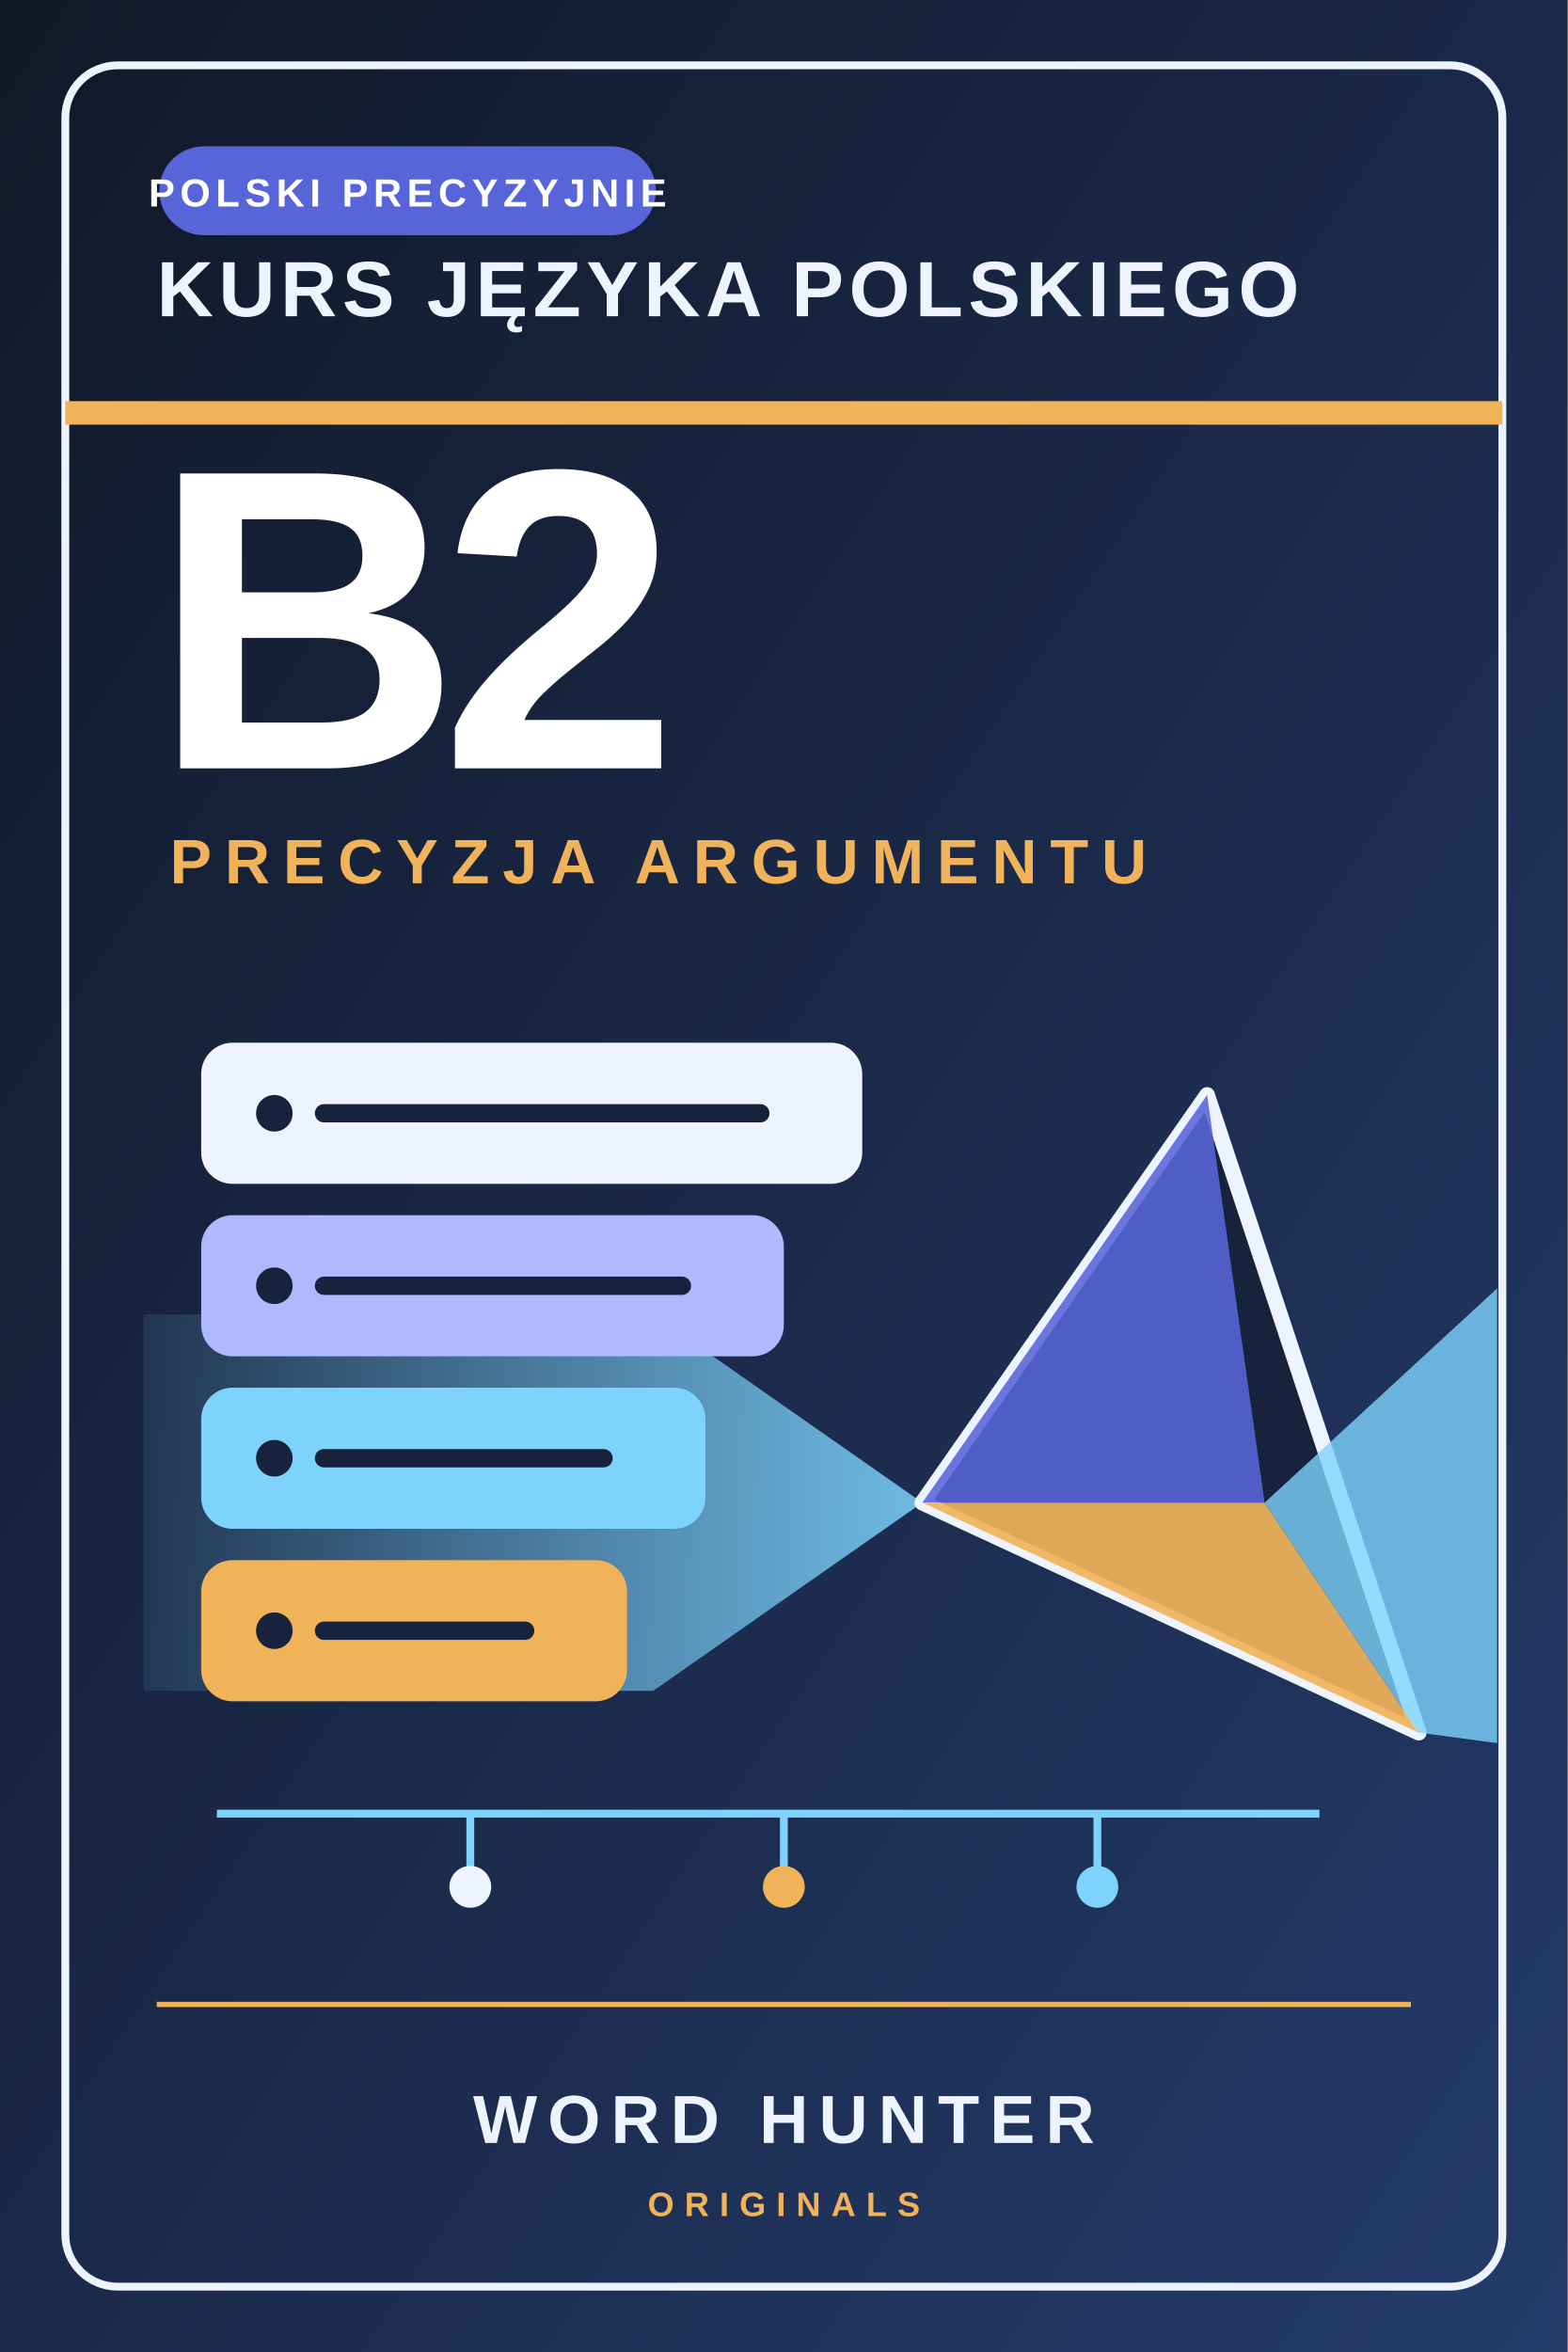
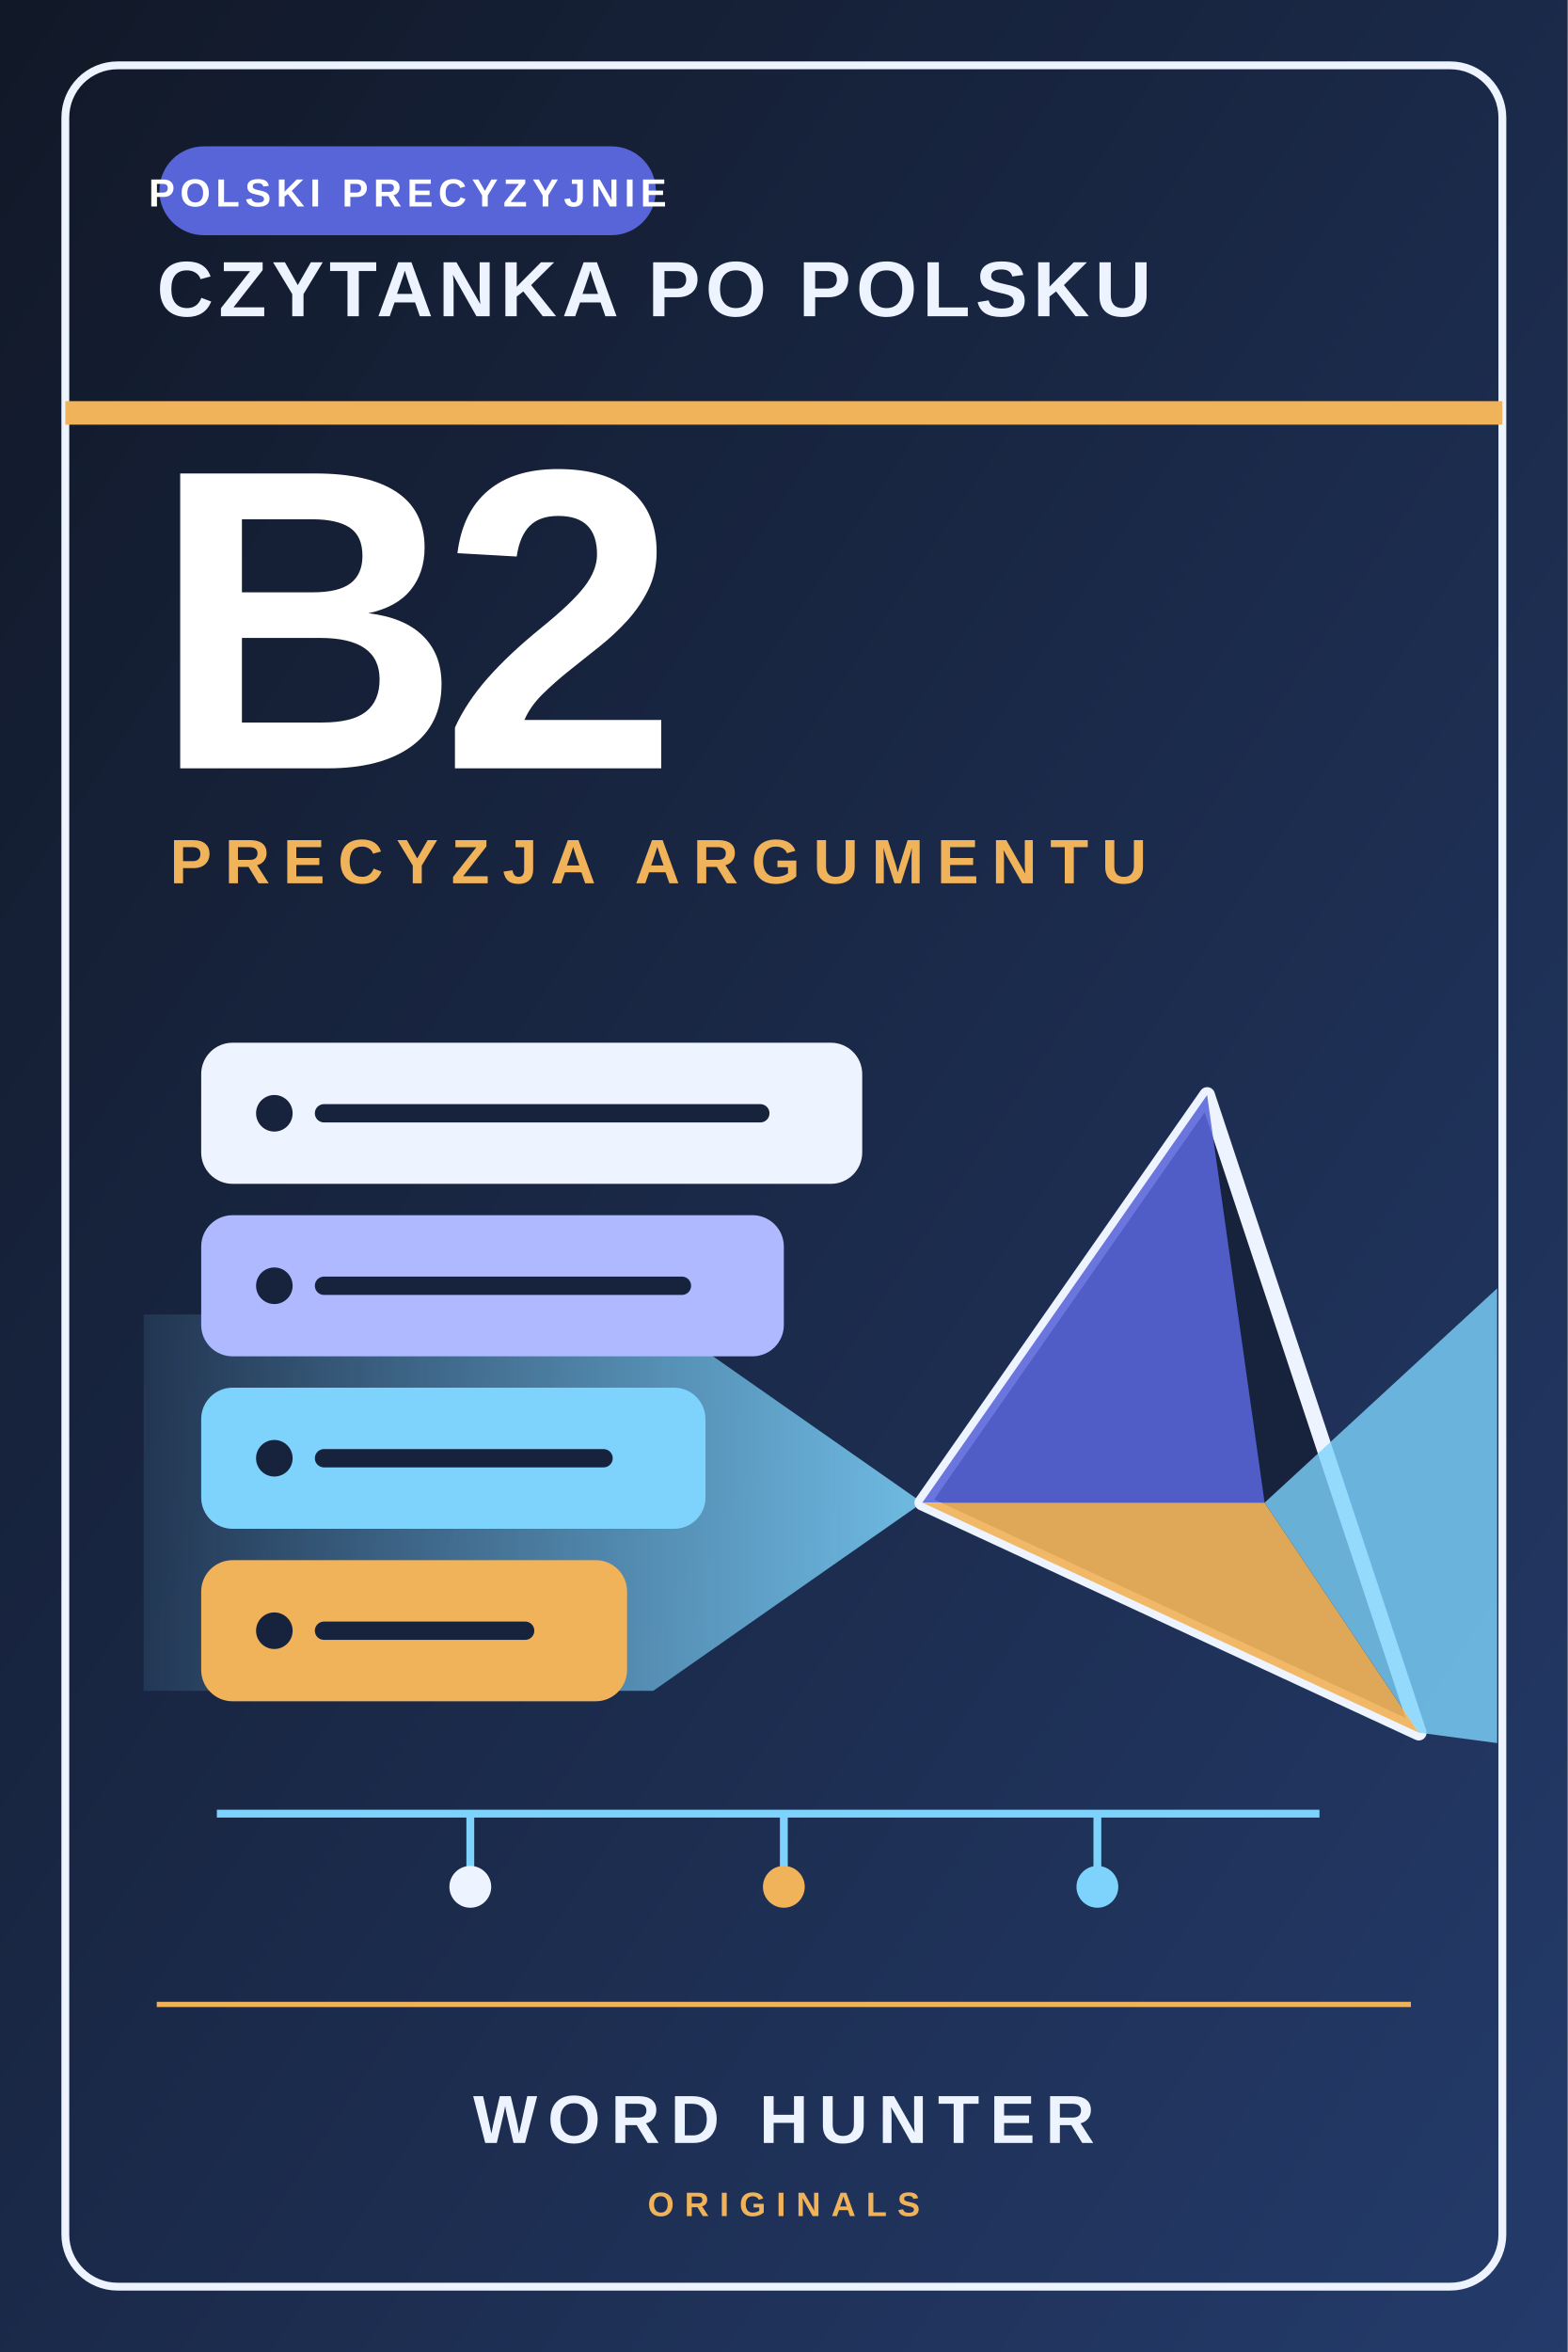
<svg xmlns="http://www.w3.org/2000/svg" width="600" height="900" viewBox="0 0 600 900" role="img" aria-labelledby="title desc">
  <defs>
    <linearGradient id="b2-bg" x1="0" y1="0" x2="1" y2="1">
      <stop offset="0" stop-color="#111827" />
      <stop offset="1" stop-color="#243b6b" />
    </linearGradient>
    <linearGradient id="b2-beam" x1="0" y1="0" x2="1" y2="0">
      <stop offset="0" stop-color="#7dd3fc" stop-opacity=".1" />
      <stop offset="1" stop-color="#7dd3fc" stop-opacity=".85" />
    </linearGradient>
  </defs>
  <rect width="600" height="900" fill="url(#b2-bg)" />
  <rect x="25" y="25" width="550" height="850" rx="20" fill="none" stroke="#edf4ff" stroke-width="3" />
  <path d="M25 158H575" stroke="#f0b35a" stroke-width="9" />
  <rect x="61" y="56" width="190" height="34" rx="17" fill="#5865d8" />
  <text x="156" y="79" fill="#ffffff" text-anchor="middle" font-family="Arial, Helvetica, sans-serif" font-size="15" font-weight="700" letter-spacing="2">POLSKI PRECYZYJNIE</text>
-   <text x="60" y="121" fill="#edf4ff" font-family="Arial, Helvetica, sans-serif" font-size="30" font-weight="700" letter-spacing="2">KURS JĘZYKA POLSKIEGO</text>
+   <text x="60" y="121" fill="#edf4ff" font-family="Arial, Helvetica, sans-serif" font-size="30" font-weight="700" letter-spacing="2">CZYTANKA PO POLSKU</text>
  <text x="58" y="294" fill="#ffffff" font-family="Arial, Helvetica, sans-serif" font-size="164" font-weight="900" letter-spacing="-8">B2</text>
  <text x="65" y="338" fill="#f0b35a" font-family="Arial, Helvetica, sans-serif" font-size="24" font-weight="700" letter-spacing="5">PRECYZJA ARGUMENTU</text>
  <path d="M55 503h195l103 72-103 72H55z" fill="url(#b2-beam)" />
  <path d="M353 575l109-156 81 244z" fill="#17223c" stroke="#edf4ff" stroke-width="6" stroke-linejoin="round" />
  <path d="M353 575l109-156 22 156z" fill="#5865d8" opacity=".88" />
  <path d="M353 575h131l59 88z" fill="#f0b35a" opacity=".92" />
  <path d="M484 575l89-82v174l-30-4z" fill="#7dd3fc" opacity=".8" />
  <g>
    <rect x="77" y="399" width="253" height="54" rx="12" fill="#edf4ff" />
    <rect x="77" y="465" width="223" height="54" rx="12" fill="#aeb9ff" />
    <rect x="77" y="531" width="193" height="54" rx="12" fill="#7dd3fc" />
    <rect x="77" y="597" width="163" height="54" rx="12" fill="#f0b35a" />
  </g>
  <g fill="#17223c">
    <circle cx="105" cy="426" r="7" />
    <path d="M124 426h167" stroke="#17223c" stroke-width="7" stroke-linecap="round" />
    <circle cx="105" cy="492" r="7" />
    <path d="M124 492h137" stroke="#17223c" stroke-width="7" stroke-linecap="round" />
    <circle cx="105" cy="558" r="7" />
    <path d="M124 558h107" stroke="#17223c" stroke-width="7" stroke-linecap="round" />
    <circle cx="105" cy="624" r="7" />
    <path d="M124 624h77" stroke="#17223c" stroke-width="7" stroke-linecap="round" />
  </g>
  <path d="M83 694h422" stroke="#7dd3fc" stroke-width="3" />
  <path d="M180 694v27M300 694v27M420 694v27" stroke="#7dd3fc" stroke-width="3" />
  <circle cx="180" cy="722" r="8" fill="#edf4ff" />
  <circle cx="300" cy="722" r="8" fill="#f0b35a" />
  <circle cx="420" cy="722" r="8" fill="#7dd3fc" />
  <rect x="60" y="766" width="480" height="2" fill="#f0b35a" />
  <text x="300" y="820" fill="#edf4ff" text-anchor="middle" font-family="Arial, Helvetica, sans-serif" font-size="26" font-weight="800" letter-spacing="4">WORD HUNTER</text>
  <text x="300" y="848" fill="#f0b35a" text-anchor="middle" font-family="Arial, Helvetica, sans-serif" font-size="13" font-weight="700" letter-spacing="4">ORIGINALS</text>
</svg>
